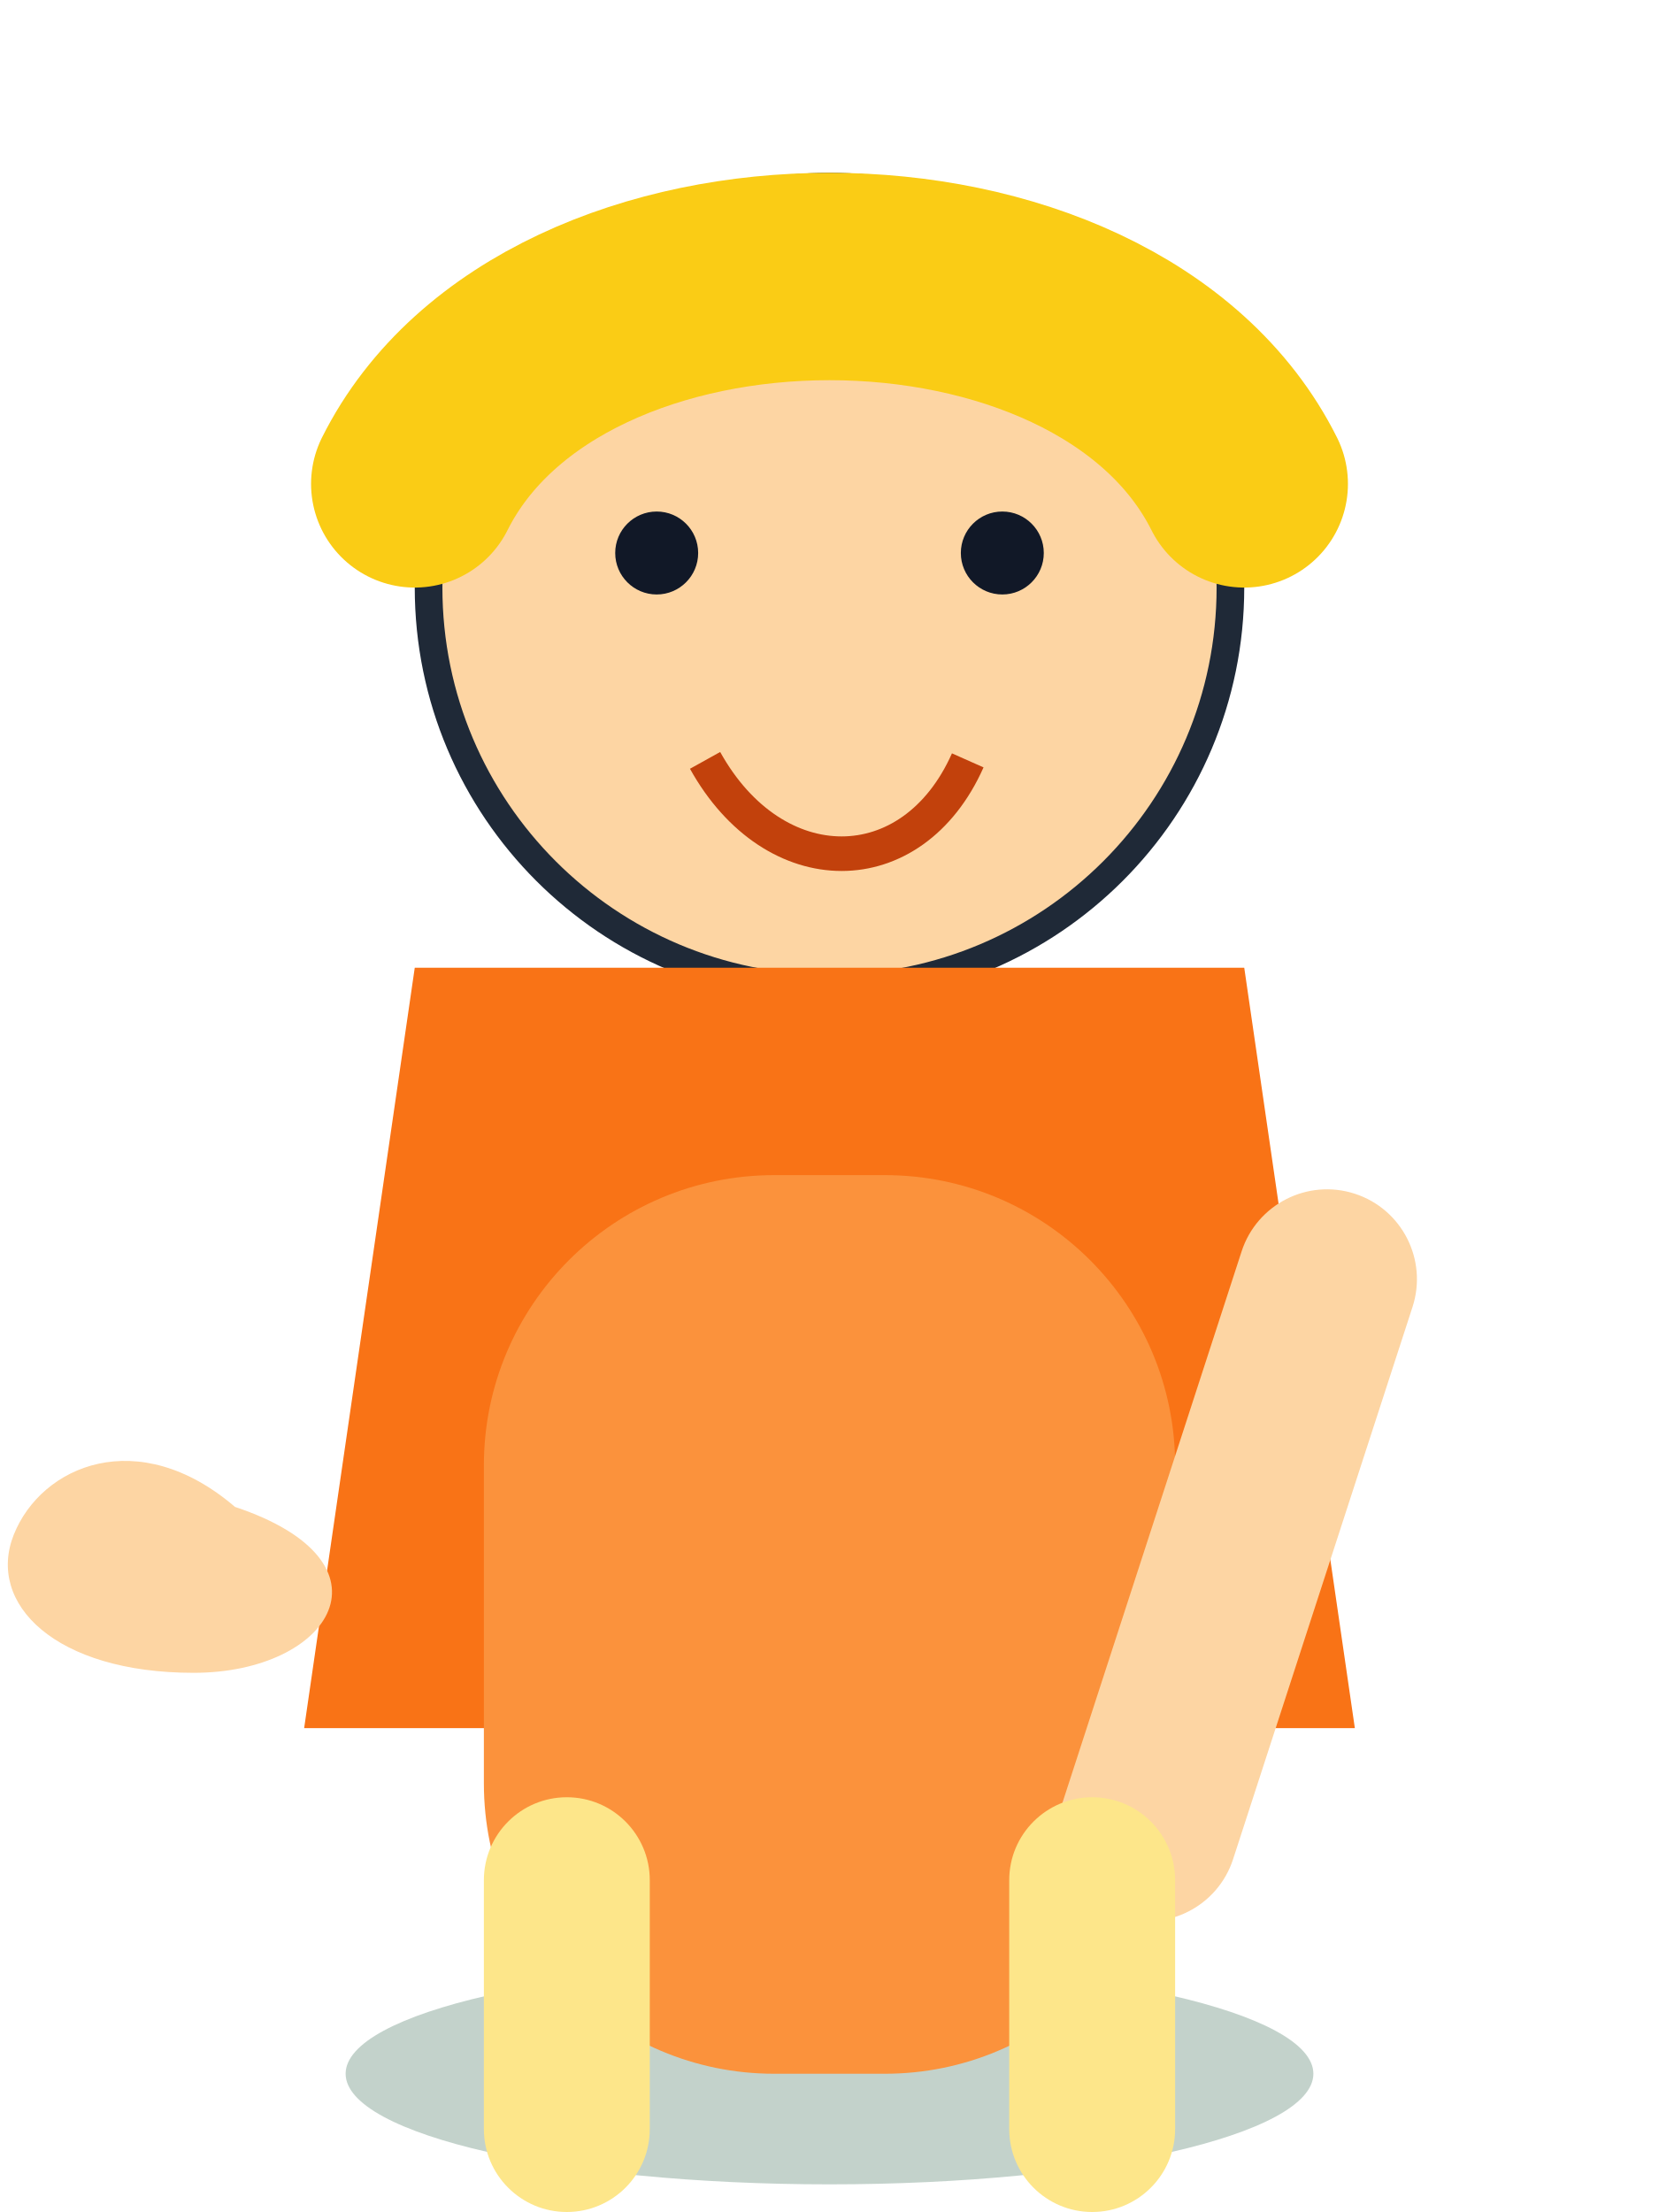
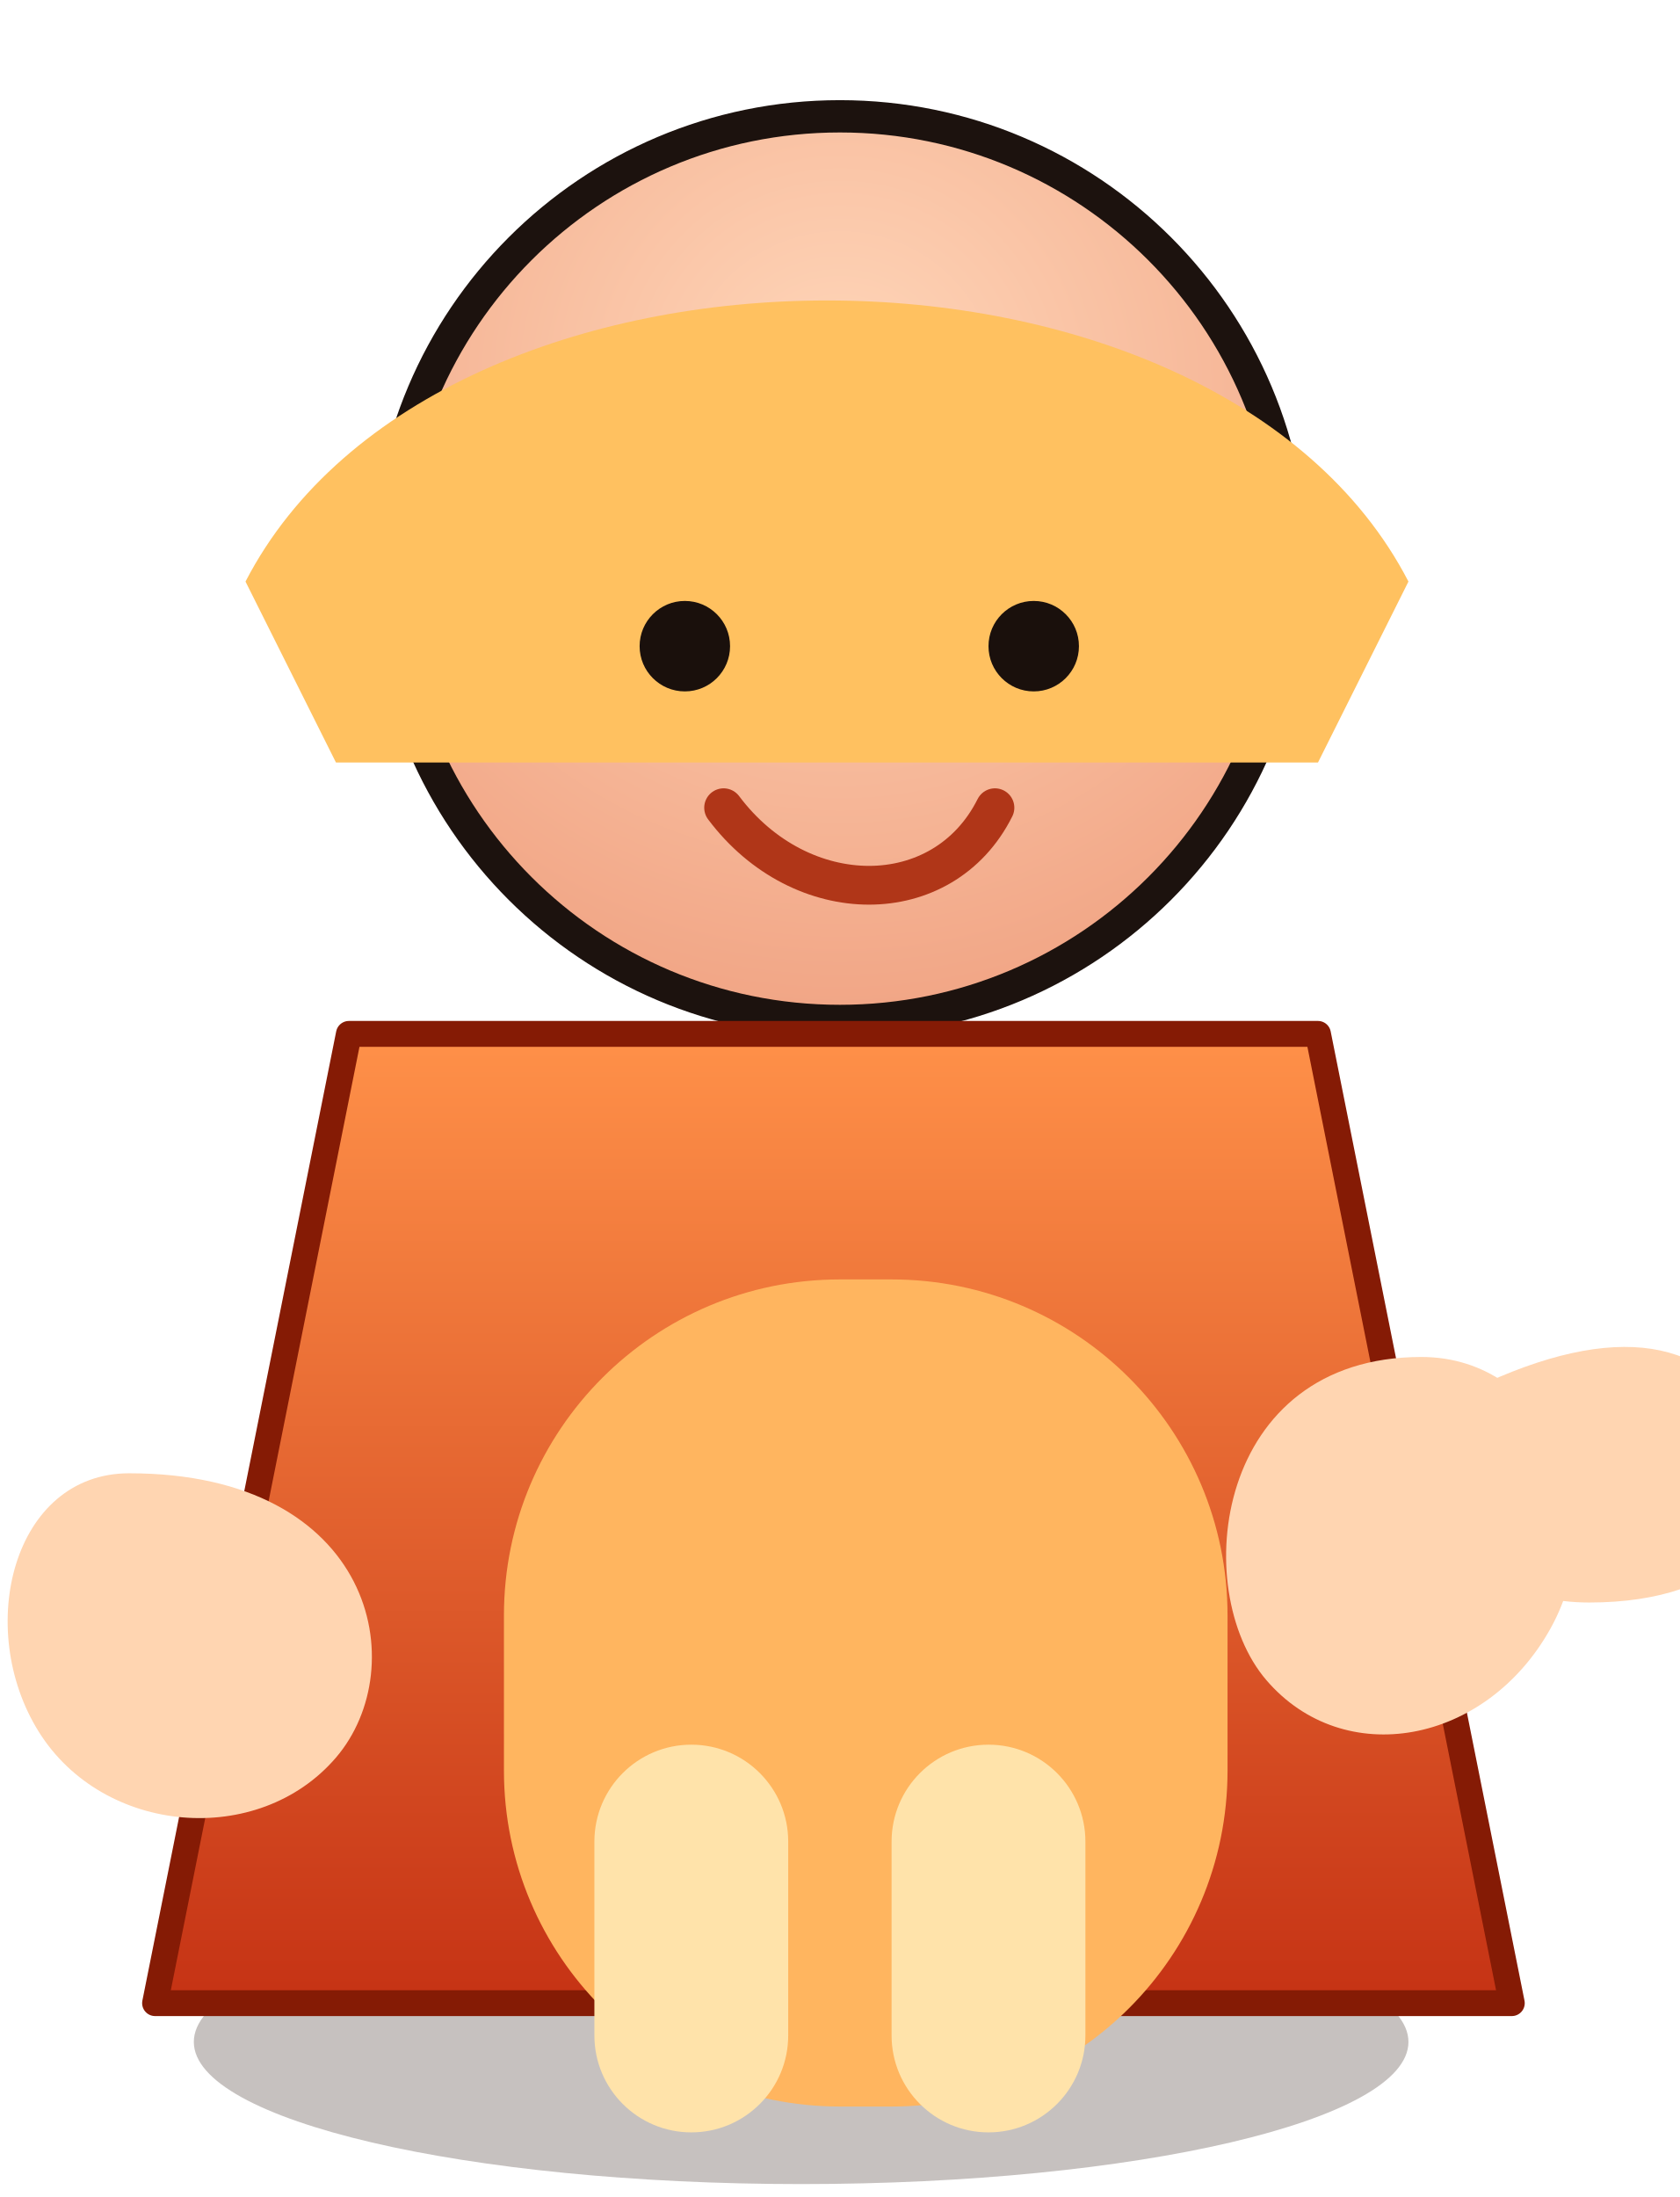
- <svg xmlns="http://www.w3.org/2000/svg" width="240" height="320" viewBox="0 0 240 320">
-   <rect width="240" height="320" fill="none" />
-   <g>
-     <ellipse cx="120" cy="300" rx="70" ry="16" fill="#0f4d31" opacity="0.25" />
-     <circle cx="120" cy="85" r="58" fill="#fdd5a3" stroke="#1f2937" stroke-width="4" />
-     <path d="M60 140h120l16 110H44z" fill="#f97316" />
-     <path d="M60 70c20-40 100-40 120 0" stroke="#facc15" stroke-width="30" stroke-linecap="round" fill="none" />
-     <circle cx="95" cy="80" r="6" fill="#111827" />
-     <circle cx="145" cy="80" r="6" fill="#111827" />
-     <path d="M102 110c10 18 30 18 38 0" stroke="#c2410c" stroke-width="5" fill="none" />
-     <rect x="70" y="170" width="100" height="130" rx="42" fill="#fb923c" />
-     <path d="M34 218c-14-12-28-6-32 4s6 20 26 20 30-16 6-24z" fill="#fdd5a3" />
-     <rect x="166" y="170" width="26" height="110" rx="13" fill="#fdd5a3" transform="rotate(18 179 225)" />
-     <rect x="70" y="260" width="24" height="60" rx="12" fill="#fde68a" />
-     <rect x="146" y="260" width="24" height="60" rx="12" fill="#fde68a" />
-   </g>
+ <svg xmlns="http://www.w3.org/2000/svg" width="260" height="340" viewBox="0 0 260 340">
+   <defs>
+     <linearGradient id="sunny-t-dress" x1="0%" y1="0%" x2="0%" y2="100%">
+       <stop offset="0%" stop-color="#ff9149" />
+       <stop offset="100%" stop-color="#c53214" />
+     </linearGradient>
+     <radialGradient id="sunny-t-skin" cx="50%" cy="30%" r="70%">
+       <stop offset="0%" stop-color="#ffd7ba" />
+       <stop offset="100%" stop-color="#f1a585" />
+     </radialGradient>
+   </defs>
+   <rect width="260" height="340" fill="none" />
+   <ellipse cx="124" cy="316" rx="94" ry="22" fill="#1a0701" opacity="0.25" />
+   <circle cx="130" cy="88" r="70" fill="url(#sunny-t-skin)" stroke="#1c120e" stroke-width="5" />
+   <path d="M38 90c30-58 150-58 180 0l-14 28H52z" fill="#ffc160" />
+   <circle cx="106" cy="100" r="7" fill="#1a100c" />
+   <circle cx="160" cy="100" r="7" fill="#1a100c" />
+   <path d="M112 125c12 16 34 16 42 0" stroke="#b03618" stroke-width="6" fill="none" stroke-linecap="round" />
+   <path d="M54 160h150l30 150H24z" fill="url(#sunny-t-dress)" stroke="#851b05" stroke-width="4" stroke-linejoin="round" />
+   <rect x="78" y="198" width="112" height="128" rx="52" fill="#ffb55f" />
+   <path d="M20 228c-18 0-24 24-14 40s34 18 46 4 6-44-32-44z" fill="#ffd5b1" />
+   <path d="M220 210c20 0 30 24 20 42s-32 22-44 8-8-50 24-50z" fill="#ffd5b1" />
+   <rect x="92" y="270" width="30" height="60" rx="15" fill="#ffe3aa" />
+   <rect x="138" y="270" width="30" height="60" rx="15" fill="#ffe3aa" />
+   <path d="M36 236c-18-8-32-2-34 12s10 24 32 22 24-28 2-34z" fill="#ffd5b1" />
+   <path d="M230 214c22-10 36-6 42 8s-4 26-26 26-32-20-16-34z" fill="#ffd5b1" />
</svg>
